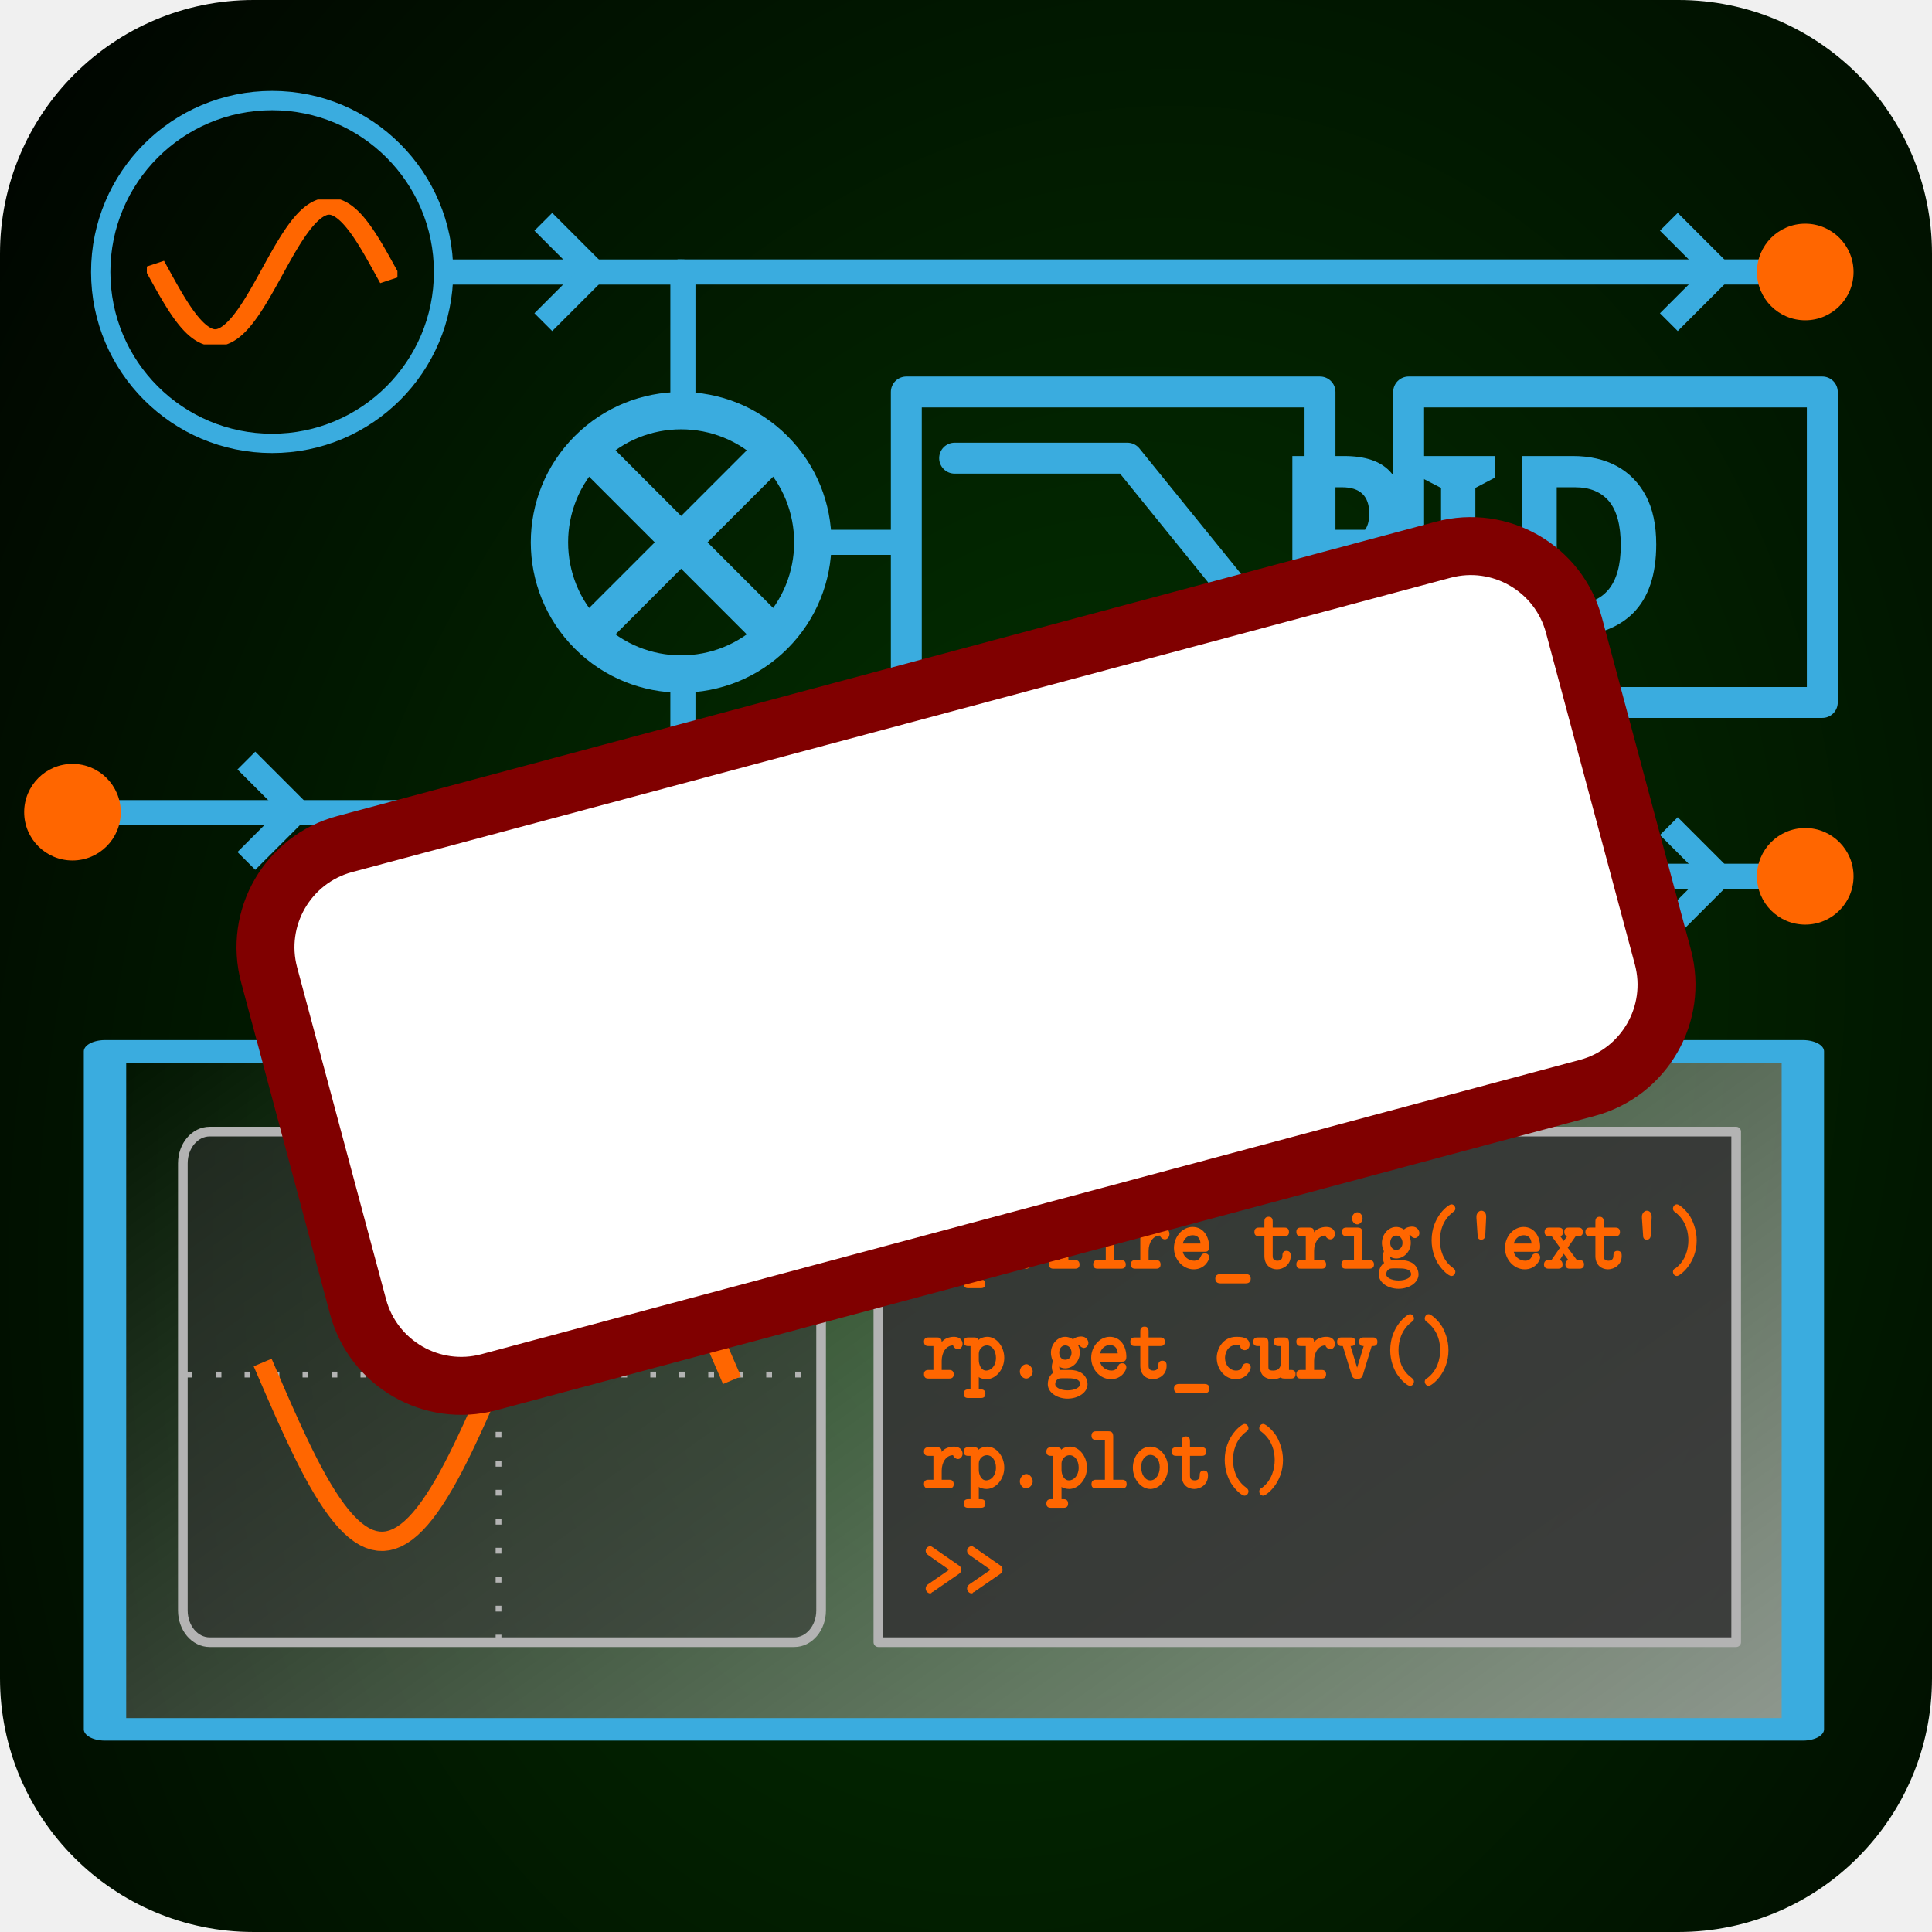
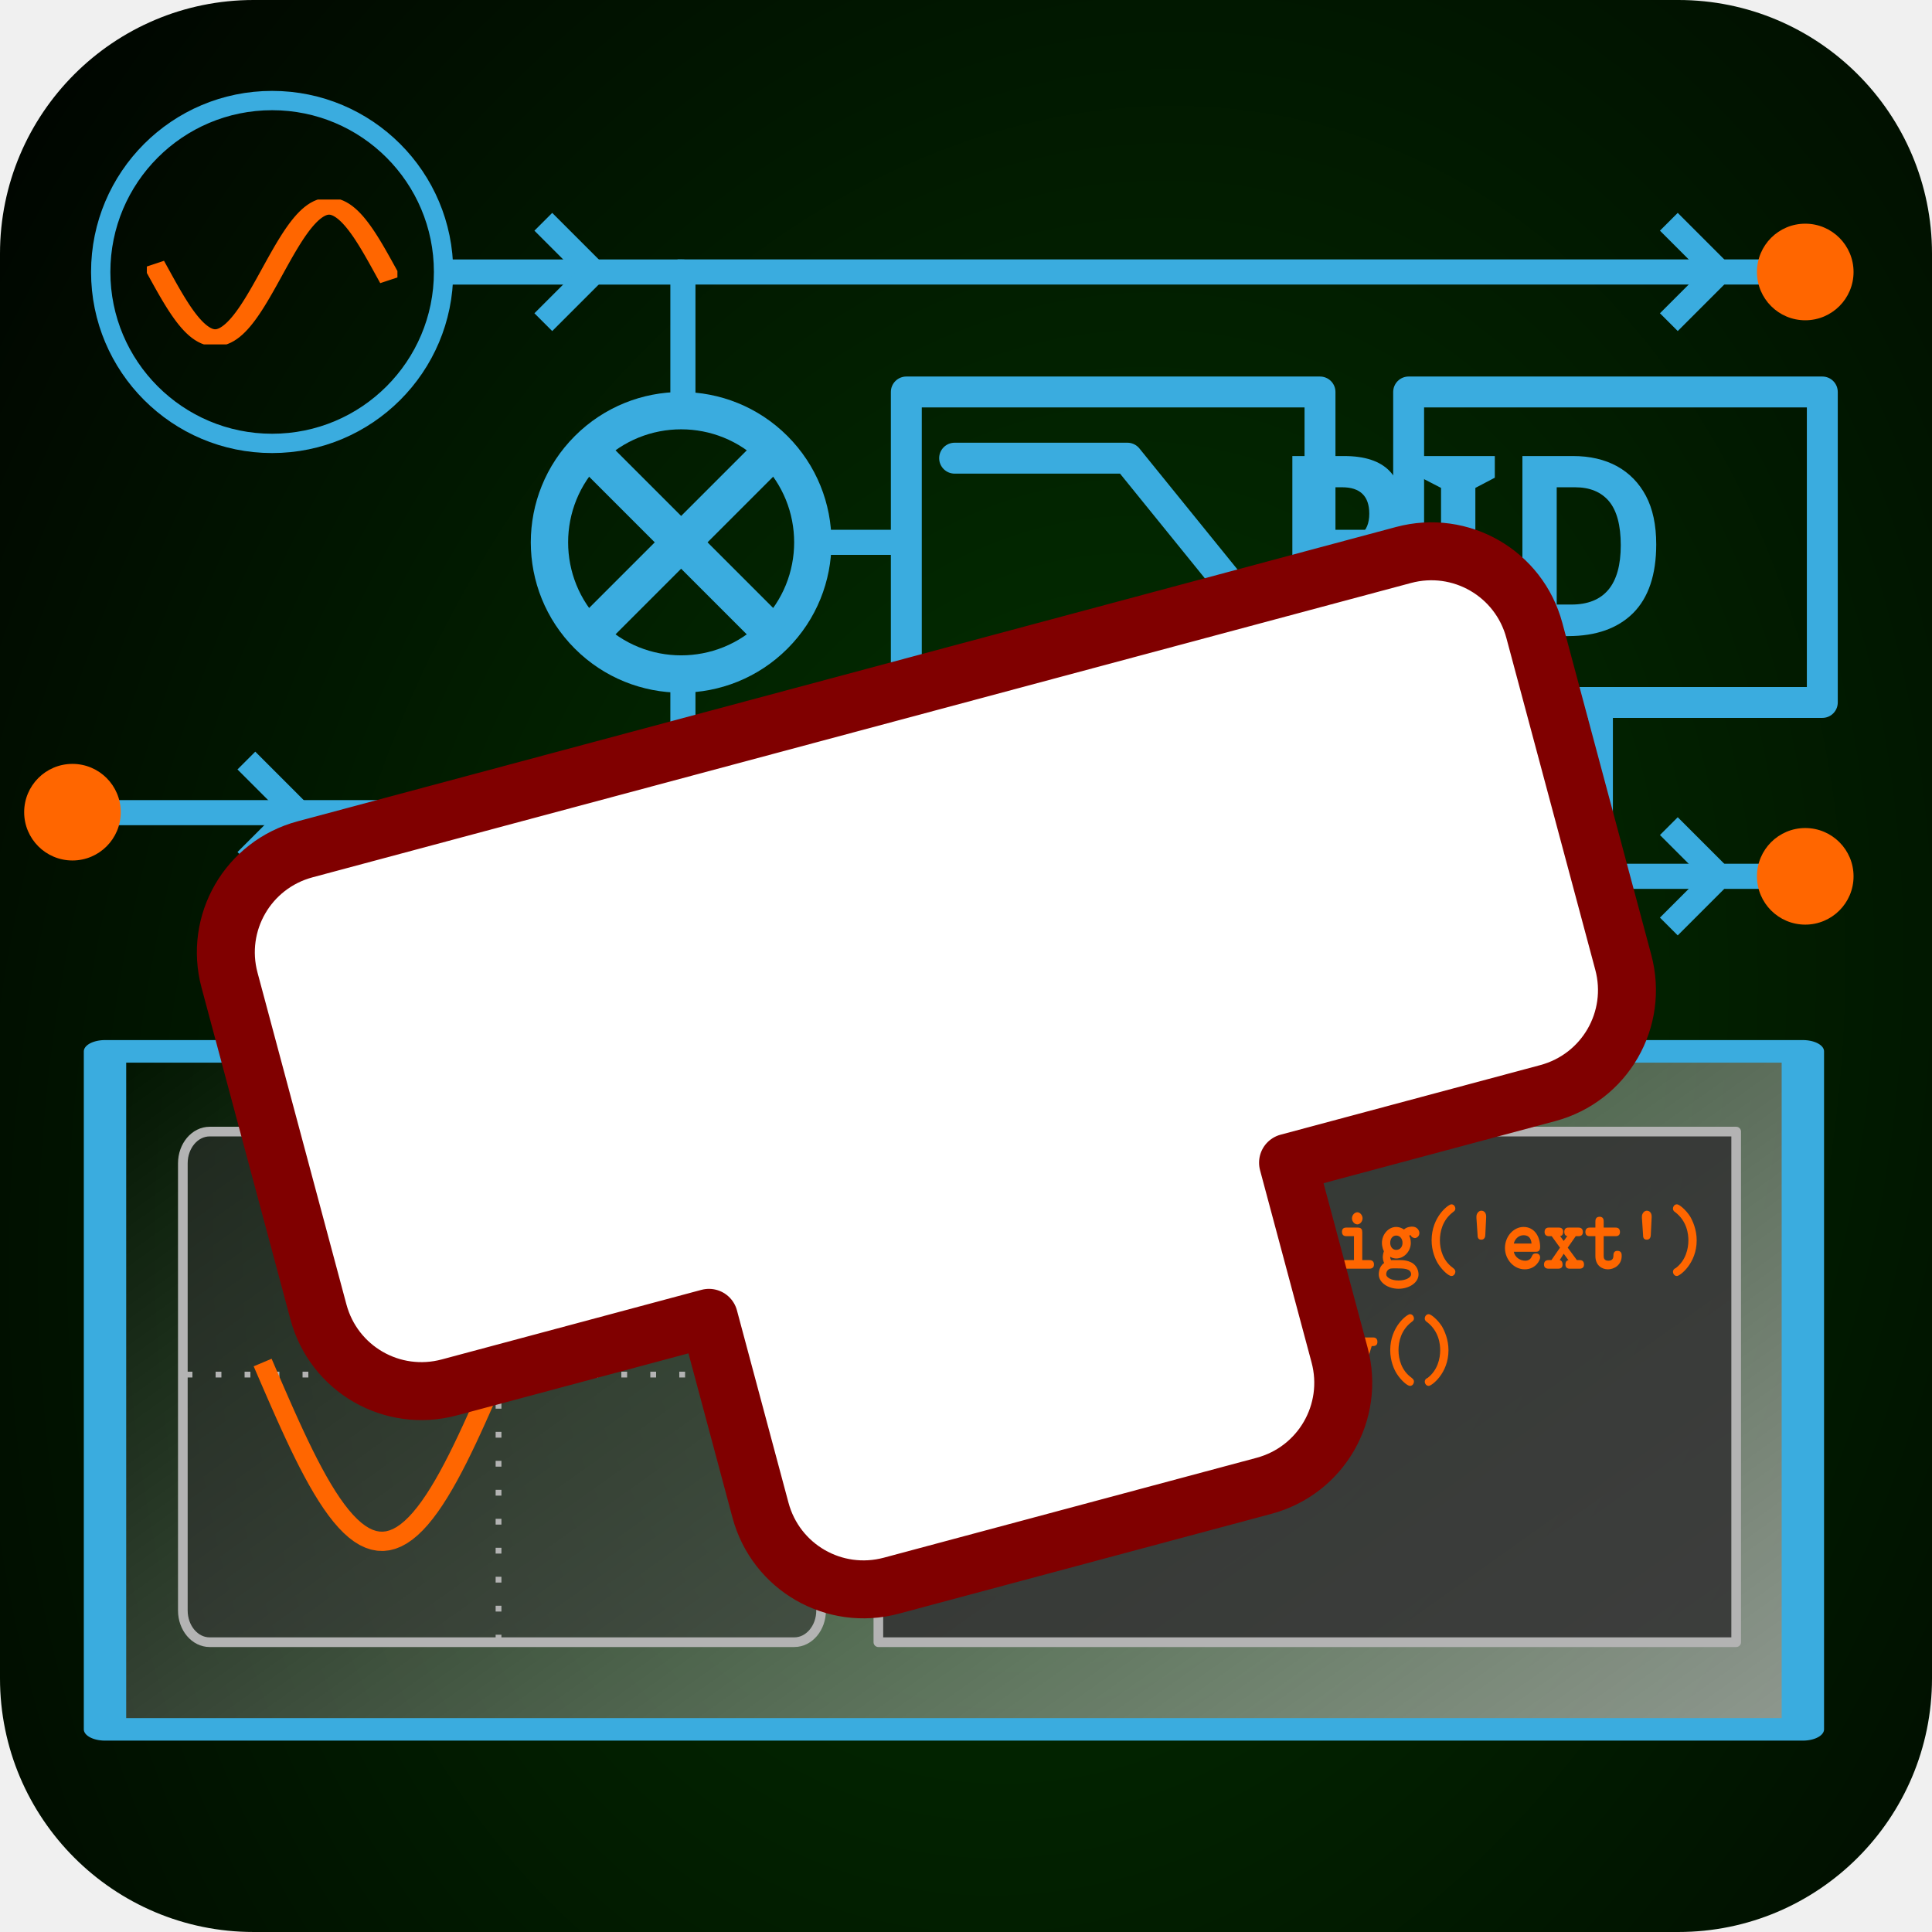
<svg xmlns="http://www.w3.org/2000/svg" xmlns:xlink="http://www.w3.org/1999/xlink" width="100" height="100" id="svg2" version="1.1">
  <defs id="defs4">
    <linearGradient id="linearGradient5363">
      <stop style="stop-color:#ffffff;stop-opacity:0.558;" offset="0" id="stop5365" />
      <stop style="stop-color:#ffffff;stop-opacity:0;" offset="1" id="stop5367" />
    </linearGradient>
    <linearGradient id="linearGradient5171">
      <stop style="stop-color:#033500;stop-opacity:1;" offset="0" id="stop5173" />
      <stop style="stop-color:#000000;stop-opacity:1;" offset="1" id="stop5175" />
    </linearGradient>
    <linearGradient id="linearGradient5153">
      <stop style="stop-color:#002b00;stop-opacity:1;" offset="0" id="stop5155" />
      <stop style="stop-color:#000000;stop-opacity:1;" offset="1" id="stop5157" />
    </linearGradient>
    <clipPath id="pea32239d76">
      <rect id="rect4527" y="41.472" x="57.6" width="357.12" height="266.112" />
    </clipPath>
    <style id="style4177" type="text/css">
*{stroke-linecap:butt;stroke-linejoin:round;}
  </style>
    <clipPath id="pea32239d76-3">
      <rect height="266.112" width="357.12" x="57.6" y="41.472" id="rect356" />
    </clipPath>
    <clipPath id="clipPath3349">
      <rect height="266.112" width="357.12" x="57.6" y="41.472" id="rect3351" />
    </clipPath>
    <clipPath id="pea32239d76-3-6">
      <rect height="266.112" width="357.12" x="57.6" y="41.472" id="rect356-7" />
    </clipPath>
    <clipPath id="clipPath4907">
      <rect height="266.112" width="357.12" x="57.6" y="41.472" id="rect4909" />
    </clipPath>
    <clipPath id="pea32239d76-3-6-5">
      <rect height="266.112" width="357.12" x="57.6" y="41.472" id="rect356-7-6" />
    </clipPath>
    <clipPath id="pea32239d76-3-6-5-2">
      <rect height="266.112" width="357.12" x="57.6" y="41.472" id="rect356-7-6-7" />
    </clipPath>
    <radialGradient xlink:href="#linearGradient5171" id="radialGradient5177" cx="74.618" cy="1030.005" fx="74.618" fy="1030.005" r="50" gradientUnits="userSpaceOnUse" gradientTransform="matrix(0.4948478,-2.010532,1.521479,0.3744608,-1548.52,773.2945)" />
    <linearGradient xlink:href="#linearGradient5363" id="linearGradient5369" x1="3740.271" y1="2110.86" x2="3607.612" y2="2011.633" gradientUnits="userSpaceOnUse" />
  </defs>
  <g id="layer1" transform="translate(0,-952.3622)" style="stroke-linecap:butt;stroke-linejoin:round;display:inline">
    <rect style="fill:url(#radialGradient5177);fill-opacity:1;stroke:none" id="rect3004" width="100" height="100" x="0" y="952.362" ry="13.132" rx="13.132" />
  </g>
  <g id="layer2" style="stroke-linecap:butt;stroke-linejoin:round">
    <path id="path40546-8-6" style="color:#000000;fill:none;stroke:#3aacdf;stroke-width:1.3;stroke-linecap:butt;stroke-linejoin:round;stroke-miterlimit:4;stroke-opacity:1;stroke-dasharray:none;stroke-dashoffset:0;marker:none;visibility:visible;display:inline;overflow:visible;enable-background:accumulate" d="m 42.1,28.071 4.603,0" />
    <path id="path40546-8" style="color:#000000;fill:none;stroke:#3aacdf;stroke-width:1.3;stroke-linecap:butt;stroke-linejoin:round;stroke-miterlimit:4;stroke-opacity:1;stroke-dasharray:none;stroke-dashoffset:0;marker:none;visibility:visible;display:inline;overflow:visible;enable-background:accumulate" d="m 2.997,42.063 32.35,0 0,-7.091 m 0,-14.016 0,-6.876 -12.35,0" />
    <g id="g40527" transform="matrix(0.1014623,-0.1014623,0.1014623,0.1014623,-421.5268,89.86266)" style="stroke:#3aacdf;stroke-linecap:butt;stroke-linejoin:round;stroke-opacity:1;display:inline">
      <path transform="matrix(1.979167,0,0,1.979167,-2455.75,-1859.43)" d="m 2556,1922.992 a 24,24 0 0 1 -24,24 24,24 0 0 1 -24,-24 24,24 0 0 1 24,-24 24,24 0 0 1 24,24 z" id="path40521" style="color:#000000;fill:none;stroke:#3aacdf;stroke-width:6.803;stroke-linecap:butt;stroke-linejoin:round;stroke-miterlimit:4;stroke-opacity:1;stroke-dasharray:none;stroke-dashoffset:0;marker:none;visibility:visible;display:inline;overflow:visible;enable-background:accumulate" />
      <path id="path40523" d="m 2555.5,1898.992 0,95" style="color:#000000;fill:none;stroke:#3aacdf;stroke-width:13.464;stroke-linecap:butt;stroke-linejoin:round;stroke-miterlimit:4;stroke-opacity:1;stroke-dasharray:none;stroke-dashoffset:0;marker:none;visibility:visible;display:inline;overflow:visible;enable-background:accumulate" />
      <path id="path40525" d="m 2508,1946.492 95,0" style="color:#000000;fill:none;stroke:#3aacdf;stroke-width:13.464;stroke-linecap:butt;stroke-linejoin:round;stroke-miterlimit:4;stroke-opacity:1;stroke-dasharray:none;stroke-dashoffset:0;marker:none;visibility:visible;display:inline;overflow:visible;enable-background:accumulate" />
    </g>
    <g id="g5131" style="stroke:#3aacdf;stroke-linecap:butt;stroke-linejoin:round;stroke-opacity:1">
      <rect ry="0" rx="0" y="20.289" x="46.911" height="16.07" width="21.412" id="rect42597" style="color:#000000;fill:none;stroke:#3aacdf;stroke-width:1.6;stroke-linecap:butt;stroke-linejoin:round;stroke-miterlimit:4;stroke-opacity:1;stroke-dasharray:none;stroke-dashoffset:0;marker:none;visibility:visible;display:inline;overflow:visible;enable-background:accumulate" />
      <path id="path40546-9-8" d="m 49.411,23.715 8.943,0 7.468,9.217" style="color:#000000;fill:none;stroke:#3aacdf;stroke-width:1.6;stroke-linecap:round;stroke-linejoin:round;stroke-miterlimit:4;stroke-opacity:1;stroke-dasharray:none;stroke-dashoffset:0;marker:none;visibility:visible;display:inline;overflow:visible;enable-background:accumulate" />
    </g>
    <g id="g4936" transform="matrix(0.6285337,0,0,0.6285337,47.73615,-28.61754)" style="stroke-linecap:butt;stroke-linejoin:round">
      <path transform="matrix(0.7985549,0,0,0.7985549,-10.78499,13.6837)" d="m -35.86,67.928 a 17.678,17.678 0 0 1 -17.678,17.678 17.678,17.678 0 0 1 -17.678,-17.678 17.678,17.678 0 0 1 17.678,-17.678 17.678,17.678 0 0 1 17.678,17.678 z" id="path4934" style="fill:none;stroke:#3aacdf;stroke-width:1.992;stroke-linecap:butt;stroke-linejoin:round;stroke-miterlimit:4;stroke-opacity:1;stroke-dasharray:none" />
      <path id="path339-3" style="fill:none;stroke:#ff6600;stroke-width:31.262;stroke-linecap:square;stroke-linejoin:round;stroke-miterlimit:4;stroke-opacity:1;stroke-dasharray:none" d="m 73.833,174.528 3.279,-7.673 3.279,-7.642 3.279,-7.58 3.279,-7.488 3.279,-7.366 3.279,-7.214 3.279,-7.033 3.279,-6.823 3.279,-6.586 3.279,-6.323 3.279,-6.034 3.279,-5.721 3.279,-5.385 3.279,-5.027 3.279,-4.649 3.279,-4.252 3.279,-3.838 3.279,-3.409 3.279,-2.966 3.279,-2.511 3.279,-2.046 3.279,-1.572 3.279,-1.092 3.279,-0.608 3.279,-0.122 3.279,0.365 3.279,0.851 3.279,1.333 3.279,1.81 3.279,2.279 3.279,2.74 3.279,3.189 3.279,3.625 3.279,4.047 3.279,4.453 3.279,4.84 3.279,5.209 3.279,5.556 3.279,5.881 3.279,6.182 3.279,6.458 3.279,6.708 3.279,6.931 3.279,7.127 3.279,7.293 3.279,7.431 3.279,7.538 3.279,7.615 3.279,7.661 3.279,7.677 3.279,7.661 3.279,7.615 3.279,7.538 3.279,7.431 3.279,7.293 3.279,7.127 3.279,6.931 3.279,6.708 3.279,6.458 3.279,6.182 3.279,5.881 3.279,5.556 3.279,5.209 3.279,4.84 3.279,4.453 3.279,4.047 3.279,3.625 3.279,3.189 3.279,2.74 3.279,2.279 3.279,1.81 3.279,1.333 3.279,0.851 3.279,0.365 3.279,-0.122 3.279,-0.608 3.279,-1.092 3.279,-1.572 3.279,-2.046 3.279,-2.511 3.279,-2.966 3.279,-3.409 3.279,-3.838 3.279,-4.252 3.279,-4.649 3.279,-5.027 3.279,-5.385 3.279,-5.721 3.279,-6.034 3.279,-6.323 3.279,-6.586 3.279,-6.823 3.279,-7.033 3.279,-7.214 3.279,-7.366 3.279,-7.488 3.279,-7.58 3.279,-7.642 3.279,-7.673" clip-path="url(#pea32239d76-3-6)" transform="matrix(0.05778229,0,0,-0.04482431,-67.18395,75.75075)" />
    </g>
    <g id="g42620-1" transform="matrix(0.1607031,0,0,0.1607031,-506.9059,-302.884)" style="fill:none;stroke:#3aacdf;stroke-linecap:butt;stroke-linejoin:round;stroke-opacity:1;display:inline">
      <g id="g42617-8" style="fill:none;stroke:#3aacdf;stroke-linecap:butt;stroke-linejoin:round;stroke-opacity:1">
        <rect style="color:#000000;fill:none;stroke:#3aacdf;stroke-width:9.956;stroke-linecap:butt;stroke-linejoin:round;stroke-miterlimit:4;stroke-opacity:1;stroke-dasharray:none;stroke-dashoffset:0;marker:none;visibility:visible;display:inline;overflow:visible;enable-background:accumulate" id="rect42597-7" width="133.237" height="100" x="3608" y="2010.992" rx="0" ry="0" />
      </g>
    </g>
    <text transform="scale(0.9472477,1.05569)" xml:space="preserve" style="font-style:normal;font-weight:normal;line-height:0%;font-family:sans-serif;text-align:center;letter-spacing:0px;word-spacing:0px;text-anchor:middle;display:inline;fill:#3aacdf;fill-opacity:1;stroke:none;stroke-linecap:butt;stroke-linejoin:round" x="88.17" y="31.187" id="text8331-2-0-8-71-5-4-2">
      <tspan x="88.17" y="31.187" id="tspan57919-2-94-5-3-0" style="font-style:normal;font-variant:normal;font-weight:bold;font-stretch:normal;font-size:12.362px;line-height:1.25;font-family:Korolev;-inkscape-font-specification:'Korolev Bold';fill:#3aacdf;fill-opacity:1;stroke-linecap:butt;stroke-linejoin:round">PID</tspan>
    </text>
    <path id="path40546-9-0-0-7-7-6-2-2-8-6-3-9-8-0-8-1-7-8-2-8-2-3" style="color:#000000;fill:none;stroke:#3aacdf;stroke-width:1.302;stroke-linecap:butt;stroke-linejoin:round;stroke-miterlimit:4;stroke-opacity:1;stroke-dasharray:none;stroke-dashoffset:0;marker:none;visibility:visible;display:inline;overflow:visible;enable-background:accumulate" d="m 12.752,39.366 2.598,2.598 -2.598,2.598" />
    <path id="path40546-8-6-2" style="color:#000000;fill:none;stroke:#3aacdf;stroke-width:1.3;stroke-linecap:butt;stroke-linejoin:round;stroke-miterlimit:4;stroke-opacity:1;stroke-dasharray:none;stroke-dashoffset:0;marker:none;visibility:visible;display:inline;overflow:visible;enable-background:accumulate" d="m 68.732,28.071 4.603,0" />
    <g id="g42620-1-9" transform="matrix(0.6595831,0,0,0.3509254,-2374.341,-651.2903)" style="fill:url(#linearGradient5369);fill-opacity:1;stroke:#3aacdf;stroke-width:0.334;stroke-linecap:butt;stroke-linejoin:round;stroke-opacity:1;display:inline">
      <g id="g42617-8-2" style="fill:url(#linearGradient5369);fill-opacity:1;stroke:#3aacdf;stroke-width:0.334;stroke-linecap:butt;stroke-linejoin:round;stroke-opacity:1">
        <rect style="color:#000000;fill:url(#linearGradient5369);fill-opacity:1;stroke:#3aacdf;stroke-width:3.326;stroke-linecap:butt;stroke-linejoin:round;stroke-miterlimit:4;stroke-opacity:1;stroke-dasharray:none;stroke-dashoffset:0;marker:none;visibility:visible;display:inline;overflow:visible;enable-background:accumulate" id="rect42597-7-4" width="133.237" height="100" x="3608" y="2010.992" rx="0" ry="0" />
      </g>
    </g>
    <rect style="fill:#333333;fill-opacity:0.517;stroke:#b3b3b3;stroke-width:0.5;stroke-linecap:butt;stroke-linejoin:round;stroke-miterlimit:4;stroke-opacity:1;stroke-dasharray:none;stroke-dashoffset:0" id="rect5203" width="33.036" height="26.429" x="9.464" y="58.571" rx="1.389" ry="1.641" />
    <path style="fill:none;stroke:#b3b3b3;stroke-width:0.3;stroke-linecap:butt;stroke-linejoin:miter;stroke-miterlimit:4;stroke-opacity:1;stroke-dasharray:0.3, 1.2;stroke-dashoffset:0" d="m 9.66,71.148 32.794,0" id="path5207" />
    <path style="fill:none;stroke:#b3b3b3;stroke-width:0.3;stroke-linecap:butt;stroke-linejoin:miter;stroke-miterlimit:4;stroke-opacity:1;stroke-dasharray:0.3, 1.2;stroke-dashoffset:0" d="m 25.804,84.913 0,-26.352" id="path5207-4" />
    <g id="g4913" transform="matrix(1,0,0,-1,76.25,79.46551)" style="stroke:#ff6600;stroke-linecap:butt;stroke-linejoin:round;stroke-opacity:1">
      <path id="path339" style="fill:none;stroke:#ff6600;stroke-width:13.71;stroke-linecap:square;stroke-linejoin:round;stroke-opacity:1" d="m 73.833,174.528 3.279,-7.673 3.279,-7.642 3.279,-7.58 3.279,-7.488 3.279,-7.366 3.279,-7.214 3.279,-7.033 3.279,-6.823 3.279,-6.586 3.279,-6.323 3.279,-6.034 3.279,-5.721 3.279,-5.385 3.279,-5.027 3.279,-4.649 3.279,-4.252 3.279,-3.838 3.279,-3.409 3.279,-2.966 3.279,-2.511 3.279,-2.046 3.279,-1.572 3.279,-1.092 3.279,-0.608 3.279,-0.122 3.279,0.365 3.279,0.851 3.279,1.333 3.279,1.81 3.279,2.279 3.279,2.74 3.279,3.189 3.279,3.625 3.279,4.047 3.279,4.453 3.279,4.84 3.279,5.209 3.279,5.556 3.279,5.881 3.279,6.182 3.279,6.458 3.279,6.708 3.279,6.931 3.279,7.127 3.279,7.293 3.279,7.431 3.279,7.538 3.279,7.615 3.279,7.661 3.279,7.677 3.279,7.661 3.279,7.615 3.279,7.538 3.279,7.431 3.279,7.293 3.279,7.127 3.279,6.931 3.279,6.708 3.279,6.458 3.279,6.182 3.279,5.881 3.279,5.556 3.279,5.209 3.279,4.84 3.279,4.453 3.279,4.047 3.279,3.625 3.279,3.189 3.279,2.74 3.279,2.279 3.279,1.81 3.279,1.333 3.279,0.851 3.279,0.365 3.279,-0.122 3.279,-0.608 3.279,-1.092 3.279,-1.572 3.279,-2.046 3.279,-2.511 3.279,-2.966 3.279,-3.409 3.279,-3.838 3.279,-4.252 3.279,-4.649 3.279,-5.027 3.279,-5.385 3.279,-5.721 3.279,-6.034 3.279,-6.323 3.279,-6.586 3.279,-6.823 3.279,-7.033 3.279,-7.214 3.279,-7.366 3.279,-7.488 3.279,-7.58 3.279,-7.642 3.279,-7.673" clip-path="url(#pea32239d76-3)" transform="matrix(0.07361671,0,0,0.07271731,-67.89294,-4.20845)" />
    </g>
    <path id="path40546-8-6-2-5" style="color:#000000;fill:none;stroke:#3aacdf;stroke-width:1.3;stroke-linecap:butt;stroke-linejoin:round;stroke-miterlimit:4;stroke-opacity:1;stroke-dasharray:none;stroke-dashoffset:0;marker:none;visibility:visible;display:inline;overflow:visible;enable-background:accumulate" d="m 24.643,42.163 0,12.245" />
    <path style="fill:#ff6600;fill-opacity:1;stroke:none" id="path5245" d="m 26.161,48.036 a 1.607,1.607 0 1 1 -3.214,0 1.607,1.607 0 1 1 3.214,0 z" transform="matrix(1.555556,0,0,1.555556,-34.44445,-32.68397)" />
    <path id="path40546-8-6-2-9" style="color:#000000;fill:none;stroke:#3aacdf;stroke-width:1.3;stroke-linecap:butt;stroke-linejoin:round;stroke-miterlimit:4;stroke-opacity:1;stroke-dasharray:none;stroke-dashoffset:0;marker:none;visibility:visible;display:inline;overflow:visible;enable-background:accumulate" d="m 35.069,14.077 58.603,0" />
    <path style="fill:#ff6600;fill-opacity:1;stroke:none" id="path5245-1" d="m 26.161,48.036 a 1.607,1.607 0 1 1 -3.214,0 1.607,1.607 0 1 1 3.214,0 z" transform="matrix(1.555556,0,0,1.555556,55.24466,-60.64493)" />
    <path id="path40546-8-6-2-5-2" style="color:#000000;fill:none;stroke:#3aacdf;stroke-width:1.3;stroke-linecap:butt;stroke-linejoin:round;stroke-miterlimit:4;stroke-opacity:1;stroke-dasharray:none;stroke-dashoffset:0;marker:none;visibility:visible;display:inline;overflow:visible;enable-background:accumulate" d="m 82.833,36.299 0,18.119" />
    <path id="path40546-8-6-2-8" style="color:#000000;fill:none;stroke:#3aacdf;stroke-width:1.3;stroke-linecap:butt;stroke-linejoin:round;stroke-miterlimit:4;stroke-opacity:1;stroke-dasharray:none;stroke-dashoffset:0;marker:none;visibility:visible;display:inline;overflow:visible;enable-background:accumulate" d="m 83.183,45.358 10.489,0" />
    <path id="path40546-9-0-0-7-7-6-2-2-8-6-3-9-8-0-8-1-7-8-2-8-2-3-9" style="color:#000000;fill:none;stroke:#3aacdf;stroke-width:1.302;stroke-linecap:butt;stroke-linejoin:round;stroke-miterlimit:4;stroke-opacity:1;stroke-dasharray:none;stroke-dashoffset:0;marker:none;visibility:visible;display:inline;overflow:visible;enable-background:accumulate" d="m 28.122,11.479 2.598,2.598 -2.598,2.598" />
    <path style="fill:#ff6600;fill-opacity:1;stroke:none" id="path5245-1-6" d="m 26.161,48.036 a 1.607,1.607 0 1 1 -3.214,0 1.607,1.607 0 1 1 3.214,0 z" transform="matrix(1.555556,0,0,1.555556,55.24466,-29.36405)" />
    <rect style="fill:#333333;fill-opacity:0.882;stroke:#b3b3b3;stroke-width:0.5;stroke-linecap:butt;stroke-linejoin:round;stroke-miterlimit:4;stroke-opacity:1;stroke-dasharray:none;stroke-dashoffset:0" id="rect5203-7" width="44.4" height="26.429" x="45.464" y="58.571" rx="0" ry="0" />
    <text transform="scale(0.9472477,1.05569)" xml:space="preserve" style="font-style:normal;font-weight:normal;line-height:0%;font-family:sans-serif;text-align:start;letter-spacing:0px;word-spacing:0px;text-anchor:start;display:inline;fill:#ff6600;fill-opacity:1;stroke:none;stroke-linecap:butt;stroke-linejoin:round" x="50.347" y="62.205" id="text8331-2-0-8-71-5-4-2-4">
      <tspan x="50.347" y="62.205" id="tspan57919-2-94-5-3-0-0" style="font-style:normal;font-variant:normal;font-weight:bold;font-stretch:normal;font-size:4.307px;line-height:1.25;font-family:'Latin Modern Mono';-inkscape-font-specification:'Latin Modern Mono Bold';text-align:start;text-anchor:start;fill:#ff6600;fill-opacity:1;stroke:none;stroke-linecap:butt;stroke-linejoin:round">rp.fire_trig('ext')</tspan>
      <tspan x="50.347" y="67.589" style="font-style:normal;font-variant:normal;font-weight:bold;font-stretch:normal;font-size:4.307px;line-height:1.25;font-family:'Latin Modern Mono';-inkscape-font-specification:'Latin Modern Mono Bold';text-align:start;text-anchor:start;fill:#ff6600;fill-opacity:1;stroke:none;stroke-linecap:butt;stroke-linejoin:round" id="tspan5396">rp.get_curv()</tspan>
      <tspan x="50.347" y="72.973" style="font-style:normal;font-variant:normal;font-weight:bold;font-stretch:normal;font-size:4.307px;line-height:1.25;font-family:'Latin Modern Mono';-inkscape-font-specification:'Latin Modern Mono Bold';text-align:start;text-anchor:start;fill:#ff6600;fill-opacity:1;stroke:none;stroke-linecap:butt;stroke-linejoin:round" id="tspan5420">rp.plot()</tspan>
      <tspan x="50.347" y="78.357" style="font-style:normal;font-variant:normal;font-weight:bold;font-stretch:normal;font-size:4.307px;line-height:1.25;font-family:'Latin Modern Mono';-inkscape-font-specification:'Latin Modern Mono Bold';text-align:start;text-anchor:start;fill:#ff6600;fill-opacity:1;stroke:none;stroke-linecap:butt;stroke-linejoin:round" id="tspan5416">&gt;&gt;</tspan>
      <tspan x="50.347" y="83.62" style="font-style:normal;font-variant:normal;font-weight:bold;font-stretch:normal;font-size:4.307px;line-height:1.25;font-family:Korolev;-inkscape-font-specification:'Korolev Bold';text-align:start;text-anchor:start;fill:#ff6600;fill-opacity:1;stroke:none;stroke-linecap:butt;stroke-linejoin:round" id="tspan5394"> </tspan>
    </text>
    <path id="path40546-9-0-0-7-7-6-2-2-8-6-3-9-8-0-8-1-7-8-2-8-2-3-7" style="color:#000000;fill:none;stroke:#3aacdf;stroke-width:1.302;stroke-linecap:butt;stroke-linejoin:round;stroke-miterlimit:4;stroke-opacity:1;stroke-dasharray:none;stroke-dashoffset:0;marker:none;visibility:visible;display:inline;overflow:visible;enable-background:accumulate" d="m 86.379,42.76 2.598,2.598 -2.598,2.598" />
    <path id="path40546-9-0-0-7-7-6-2-2-8-6-3-9-8-0-8-1-7-8-2-8-2-3-7-1" style="color:#000000;fill:none;stroke:#3aacdf;stroke-width:1.302;stroke-linecap:butt;stroke-linejoin:round;stroke-miterlimit:4;stroke-opacity:1;stroke-dasharray:none;stroke-dashoffset:0;marker:none;visibility:visible;display:inline;overflow:visible;enable-background:accumulate" d="m 86.379,11.479 2.598,2.598 -2.598,2.598" />
  </g>
  <g id="layer3" style="display:none;stroke-linecap:butt;stroke-linejoin:round">
    <g id="g3832" transform="matrix(1.510951,-0.4048581,0.4048581,1.510951,134.9546,-35.12292)" style="stroke-linecap:butt;stroke-linejoin:round">
      <rect rx="3.536" ry="3.536" y="29.289" x="-88.893" height="18.435" width="44.699" id="rect3062" style="fill:#ffffff;fill-opacity:1;stroke:#800000;stroke-width:1.918;stroke-linecap:round;stroke-linejoin:round;stroke-miterlimit:4;stroke-dasharray:none;stroke-dashoffset:0;stroke-opacity:1" />
      <flowRoot transform="translate(22.17331,36.76322)" style="font-style:normal;font-variant:normal;font-weight:normal;font-stretch:normal;line-height:0.01%;font-family:'Trebuchet MS';-inkscape-font-specification:'Trebuchet MS';letter-spacing:0px;word-spacing:0px;fill:#333333;fill-opacity:1;stroke:#000000;stroke-width:0.639;stroke-linecap:butt;stroke-linejoin:round;stroke-miterlimit:4;stroke-dasharray:none" id="flowRoot3054" xml:space="preserve">
        <flowRegion style="stroke-width:0.32;stroke-linecap:butt;stroke-linejoin:round" id="flowRegion3056">
          <rect style="fill:#333333;stroke:#000000;stroke-width:0.639;stroke-linecap:butt;stroke-linejoin:round;stroke-miterlimit:4;stroke-dasharray:none" y="-4.046" x="-106.824" height="35.608" width="75.509" id="rect3058" />
        </flowRegion>
        <flowPara style="font-style:normal;font-variant:normal;font-weight:600;font-stretch:normal;font-size:10px;line-height:1.25;font-family:FreeSans;-inkscape-font-specification:'FreeSans Semi-Bold';fill:#333333;stroke:#000000;stroke-width:0.639;stroke-linecap:butt;stroke-linejoin:round;stroke-miterlimit:4;stroke-dasharray:none" id="flowPara3060">DEBUG</flowPara>
      </flowRoot>
    </g>
  </g>
  <g style="display:inline;stroke-linecap:butt;stroke-linejoin:round" id="g913">
    <g style="stroke-linecap:butt;stroke-linejoin:round" transform="matrix(1.510951,-0.4048581,0.4048581,1.510951,134.9546,-35.12292)" id="g911">
-       <rect style="fill:#ffffff;fill-opacity:1;stroke:#800000;stroke-width:1.918;stroke-linecap:round;stroke-linejoin:round;stroke-miterlimit:4;stroke-dasharray:none;stroke-dashoffset:0;stroke-opacity:1" id="rect901" width="44.699" height="18.435" x="-88.893" y="29.289" ry="3.536" rx="3.536" />
-       <flowRoot xml:space="preserve" id="flowRoot909" style="font-style:normal;font-variant:normal;font-weight:normal;font-stretch:normal;line-height:0.01%;font-family:'Trebuchet MS';-inkscape-font-specification:'Trebuchet MS';letter-spacing:0px;word-spacing:0px;fill:#333333;fill-opacity:1;stroke:#000000;stroke-width:0.639;stroke-linecap:butt;stroke-linejoin:round;stroke-miterlimit:4;stroke-dasharray:none" transform="translate(21.00973,37.13134)">
-         <flowRegion id="flowRegion905" style="stroke-width:0.32;stroke-linecap:butt;stroke-linejoin:round">
-           <rect id="rect903" width="75.509" height="35.608" x="-106.824" y="-4.046" style="fill:#333333;stroke:#000000;stroke-width:0.639;stroke-linecap:butt;stroke-linejoin:round;stroke-miterlimit:4;stroke-dasharray:none" />
-         </flowRegion>
-         <flowPara id="flowPara907" style="font-style:normal;font-variant:normal;font-weight:600;font-stretch:normal;font-size:8.524px;line-height:1.25;font-family:FreeSans;-inkscape-font-specification:'FreeSans Semi-Bold';fill:#333333;stroke:#000000;stroke-width:0.639;stroke-linecap:butt;stroke-linejoin:round;stroke-miterlimit:4;stroke-dasharray:none">harmonic</flowPara>
-       </flowRoot>
+       <g id="g954" transform="rotate(-15,-67.85373,43.39571)" style="stroke-linecap:butt;stroke-linejoin:round">
+         <path id="rect901" transform="matrix(0.6175004,0.1654587,-0.1654587,0.6175004,-89.14588,-0.6409913)" d="m 20.57,35.582 c -3.064,0 -5.531,2.465 -5.531,5.529 v 17.777 c 1e-6,3.064 2.467,5.529 5.531,5.529 h 13.914 v 10.303 c 0,3.064 2.467,5.531 5.531,5.531 h 19.969 c 3.064,0 5.531,-2.467 5.531,-5.531 V 64.418 h 13.914 c 3.064,0 5.531,-2.465 5.531,-5.529 V 41.111 c -10e-7,-3.064 -2.467,-5.529 -5.531,-5.529 z" style="fill:#ffffff;fill-opacity:1;stroke:#800000;stroke-width:3;stroke-linecap:round;stroke-linejoin:round;stroke-miterlimit:4;stroke-dasharray:none;stroke-dashoffset:0;stroke-opacity:1" />
+         <flowRoot transform="rotate(15,-218.0689,99.73368)" style="font-style:normal;font-variant:normal;font-weight:normal;font-stretch:normal;line-height:0.01%;font-family:'Trebuchet MS';-inkscape-font-specification:'Trebuchet MS';letter-spacing:0px;word-spacing:0px;fill:#333333;fill-opacity:1;stroke:#000000;stroke-width:0.639;stroke-linecap:butt;stroke-linejoin:round;stroke-miterlimit:4;stroke-dasharray:none" id="flowRoot909" xml:space="preserve">
+           <flowRegion style="stroke-width:0.32;stroke-linecap:butt;stroke-linejoin:round" id="flowRegion905">
+             <rect style="fill:#333333;stroke:#000000;stroke-width:0.639;stroke-linecap:butt;stroke-linejoin:round;stroke-miterlimit:4;stroke-dasharray:none" y="-4.046" x="-106.824" height="35.608" width="75.509" id="rect903" />
+           </flowRegion>
+           <flowPara style="font-style:normal;font-variant:normal;font-weight:600;font-stretch:normal;font-size:8.524px;line-height:1.25;font-family:FreeSans;-inkscape-font-specification:'FreeSans Semi-Bold';fill:#333333;stroke:#000000;stroke-width:0.639;stroke-linecap:butt;stroke-linejoin:round;stroke-miterlimit:4;stroke-dasharray:none" id="flowPara907">harmonic</flowPara>
+         </flowRoot>
+         <flowRoot transform="rotate(15,-273.2366,143.5435)" style="font-style:normal;font-variant:normal;font-weight:normal;font-stretch:normal;line-height:0.01%;font-family:'Trebuchet MS';-inkscape-font-specification:'Trebuchet MS';letter-spacing:0px;word-spacing:0px;display:inline;fill:#333333;fill-opacity:1;stroke:#000000;stroke-width:0.639;stroke-linecap:butt;stroke-linejoin:round;stroke-miterlimit:4;stroke-dasharray:none" id="flowRoot909-6" xml:space="preserve">
+           <flowRegion style="stroke-width:0.32;stroke-linecap:butt;stroke-linejoin:round" id="flowRegion905-7">
+             <rect style="fill:#333333;stroke:#000000;stroke-width:0.639;stroke-linecap:butt;stroke-linejoin:round;stroke-miterlimit:4;stroke-dasharray:none" y="-4.046" x="-106.824" height="35.608" width="75.509" id="rect903-5" />
+           </flowRegion>
+           <flowPara style="font-style:normal;font-variant:normal;font-weight:600;font-stretch:normal;font-size:8.524px;line-height:1.25;font-family:FreeSans;-inkscape-font-specification:'FreeSans Semi-Bold';fill:#333333;stroke:#000000;stroke-width:0.639;stroke-linecap:butt;stroke-linejoin:round;stroke-miterlimit:4;stroke-dasharray:none" id="flowPara907-3">HF</flowPara>
+         </flowRoot>
+       </g>
    </g>
  </g>
  <g id="g3873" style="display:none;stroke-linecap:butt;stroke-linejoin:round">
    <g style="stroke-linecap:butt;stroke-linejoin:round" transform="matrix(1.510951,-0.4048581,0.4048581,1.510951,130.8077,-34.01177)" id="g3875">
      <rect style="fill:#ffffff;fill-opacity:1;stroke:#800000;stroke-width:1.918;stroke-linecap:round;stroke-linejoin:round;stroke-miterlimit:4;stroke-dasharray:none;stroke-dashoffset:0;stroke-opacity:1" id="rect3877" width="50.188" height="18.435" x="-88.893" y="29.289" ry="3.536" rx="3.536" />
      <flowRoot xml:space="preserve" id="flowRoot3879" style="font-style:normal;font-variant:normal;font-weight:normal;font-stretch:normal;line-height:0.01%;font-family:'Trebuchet MS';-inkscape-font-specification:'Trebuchet MS';letter-spacing:0px;word-spacing:0px;fill:#333333;fill-opacity:1;stroke:#000000;stroke-width:0.639;stroke-linecap:butt;stroke-linejoin:round;stroke-miterlimit:4;stroke-dasharray:none" transform="translate(21.77136,36.75322)">
        <flowRegion id="flowRegion3881" style="stroke-width:0.32;stroke-linecap:butt;stroke-linejoin:round">
          <rect id="rect3883" width="75.509" height="35.608" x="-106.824" y="-4.046" style="fill:#333333;stroke:#000000;stroke-width:0.639;stroke-linecap:butt;stroke-linejoin:round;stroke-miterlimit:4;stroke-dasharray:none" />
        </flowRegion>
        <flowPara id="flowPara3885" style="font-style:normal;font-variant:normal;font-weight:600;font-stretch:normal;font-size:10px;line-height:1.25;font-family:FreeSans;-inkscape-font-specification:'FreeSans Semi-Bold';fill:#333333;stroke:#000000;stroke-width:0.639;stroke-linecap:butt;stroke-linejoin:round;stroke-miterlimit:4;stroke-dasharray:none">RELOAD</flowPara>
      </flowRoot>
    </g>
  </g>
</svg>
